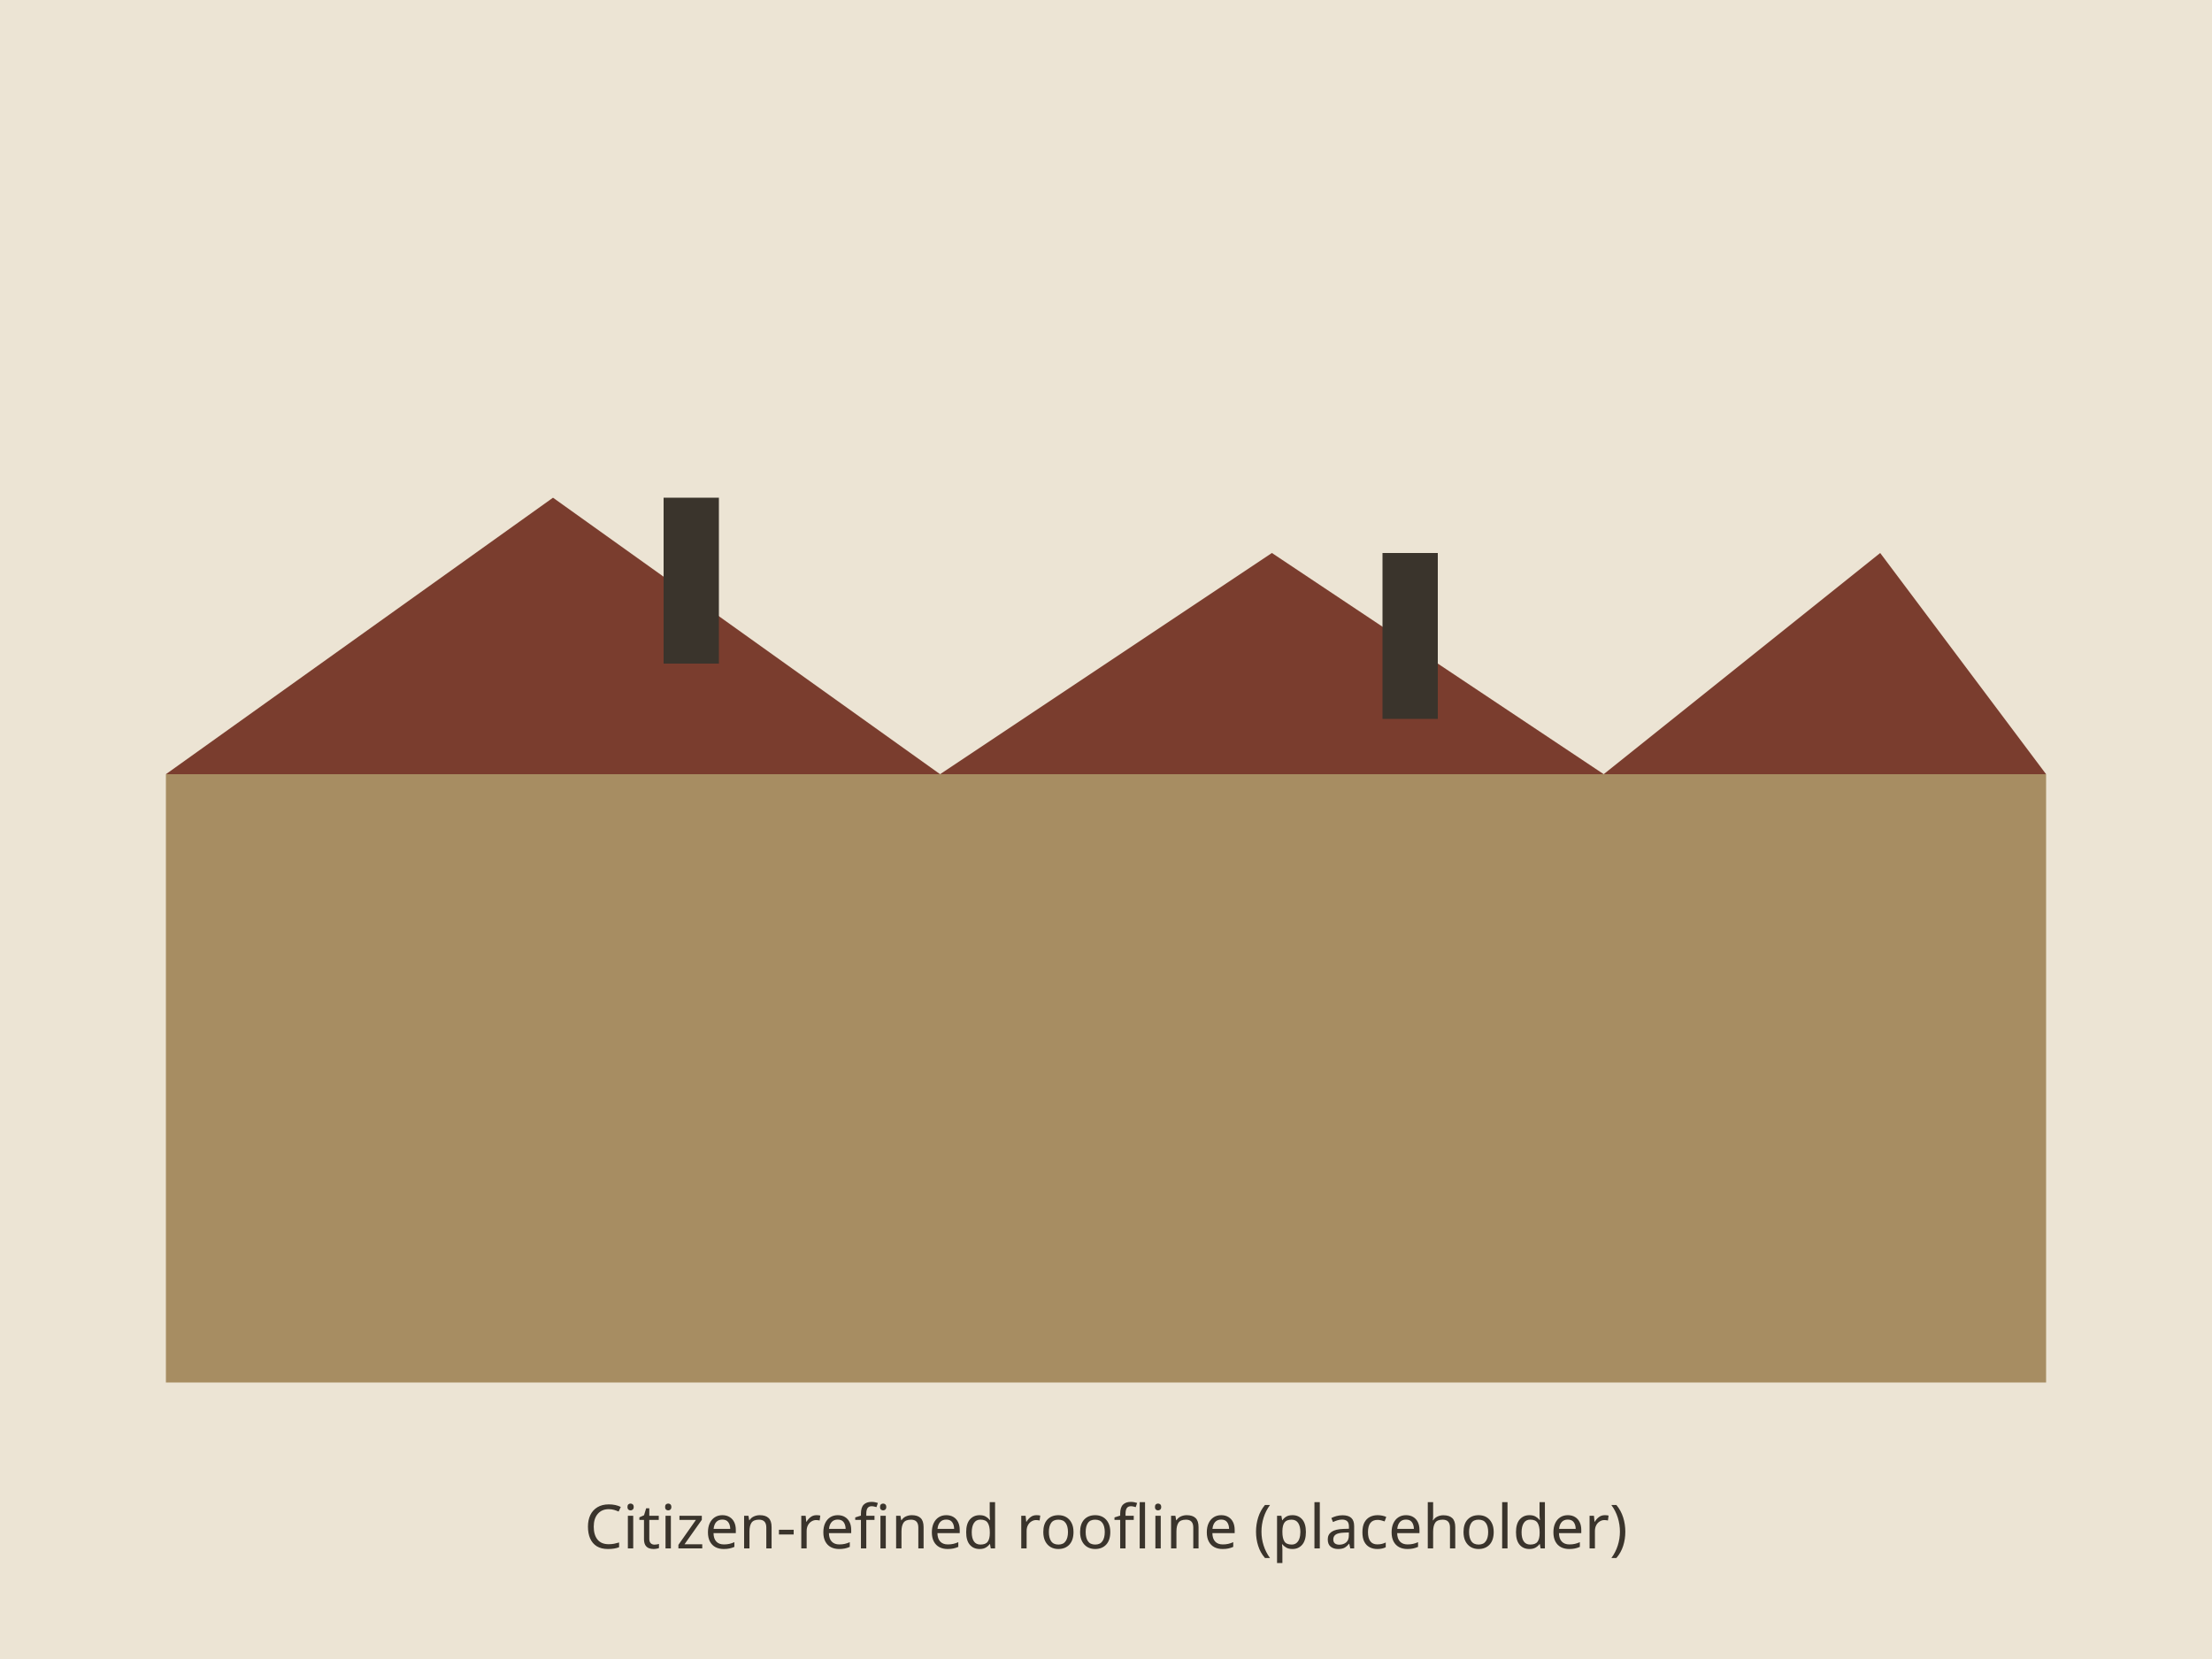
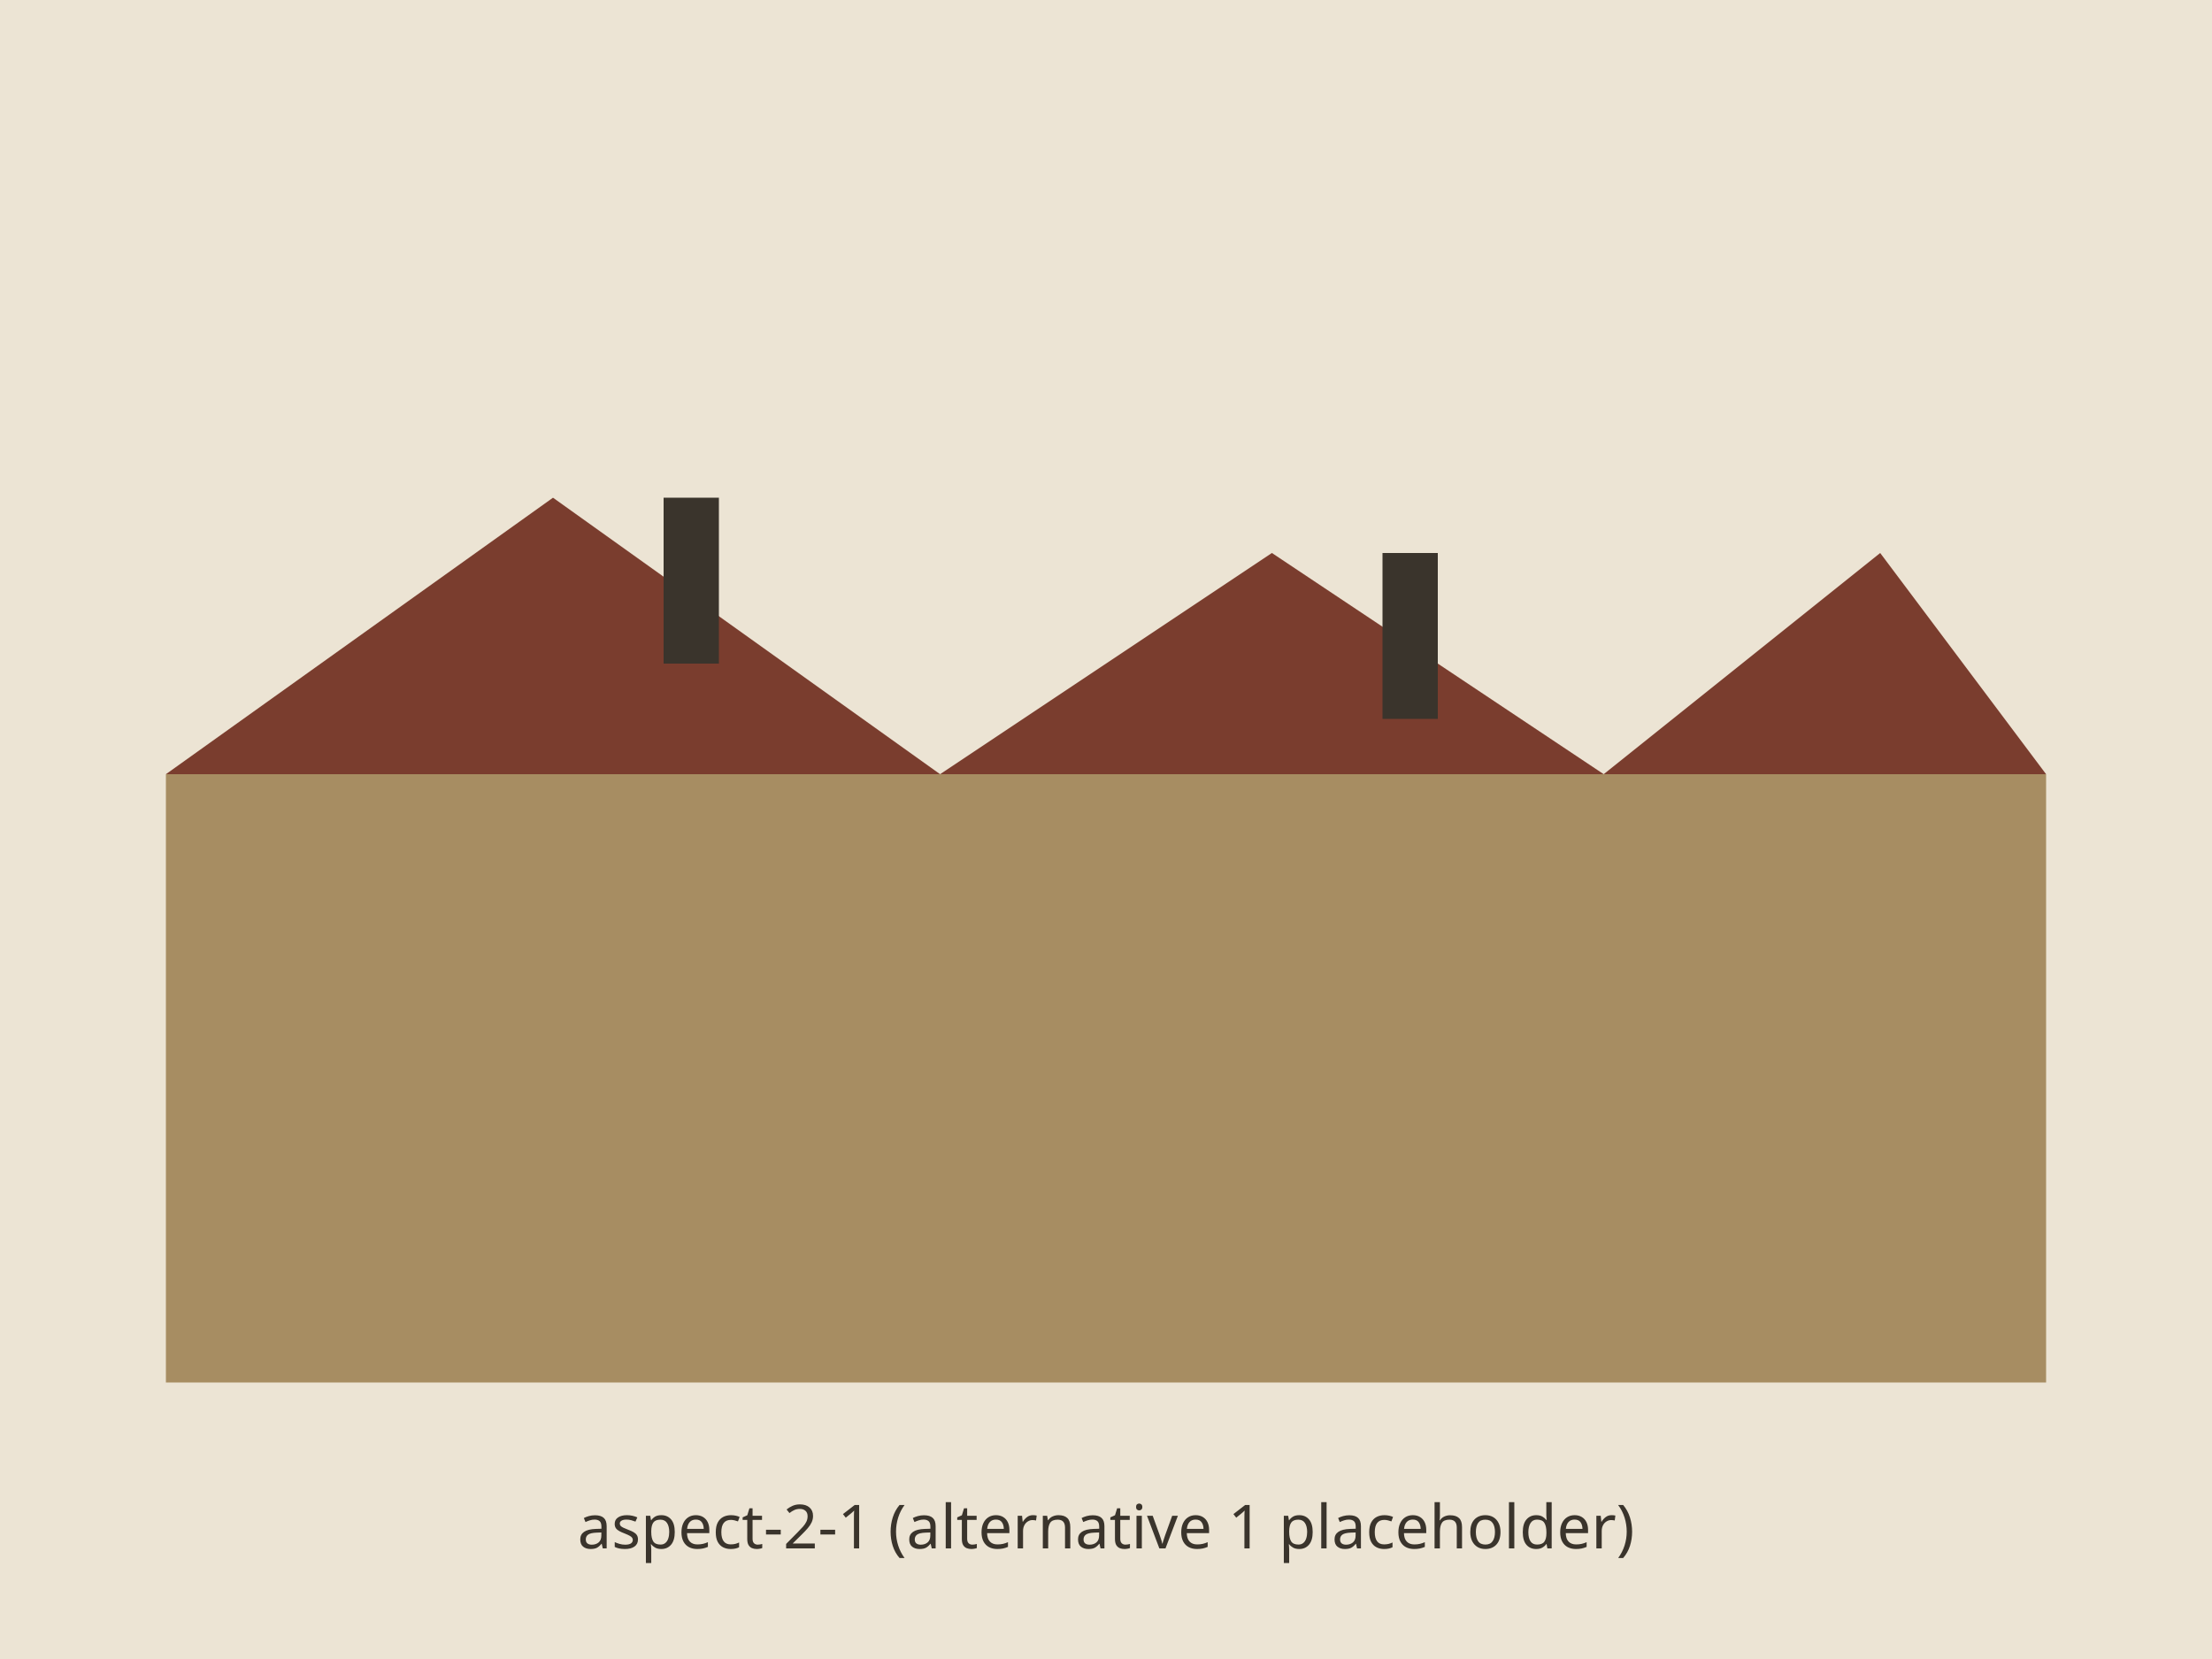
<svg xmlns="http://www.w3.org/2000/svg" viewBox="0 0 800 600">
  <rect width="800" height="600" fill="#ece4d4" />
  <rect x="60" y="280" width="680" height="220" fill="#a78d62" />
  <polygon points="60,280 200,180 340,280" fill="#7a3d2e" />
  <polygon points="340,280 460,200 580,280" fill="#7a3d2e" />
  <polygon points="580,280 680,200 740,280" fill="#7a3d2e" />
  <rect x="240" y="180" width="20" height="60" fill="#3a342c" />
  <rect x="500" y="200" width="20" height="60" fill="#3a342c" />
-   <text x="400" y="560" font-family="sans-serif" font-size="22" fill="#3a342c" text-anchor="middle">Citizen-refined roofline (placeholder)</text>
+   <text x="400" y="560" font-family="sans-serif" font-size="22" fill="#3a342c" text-anchor="middle">aspect-2-1 (alternative 1 placeholder)</text>
</svg>
